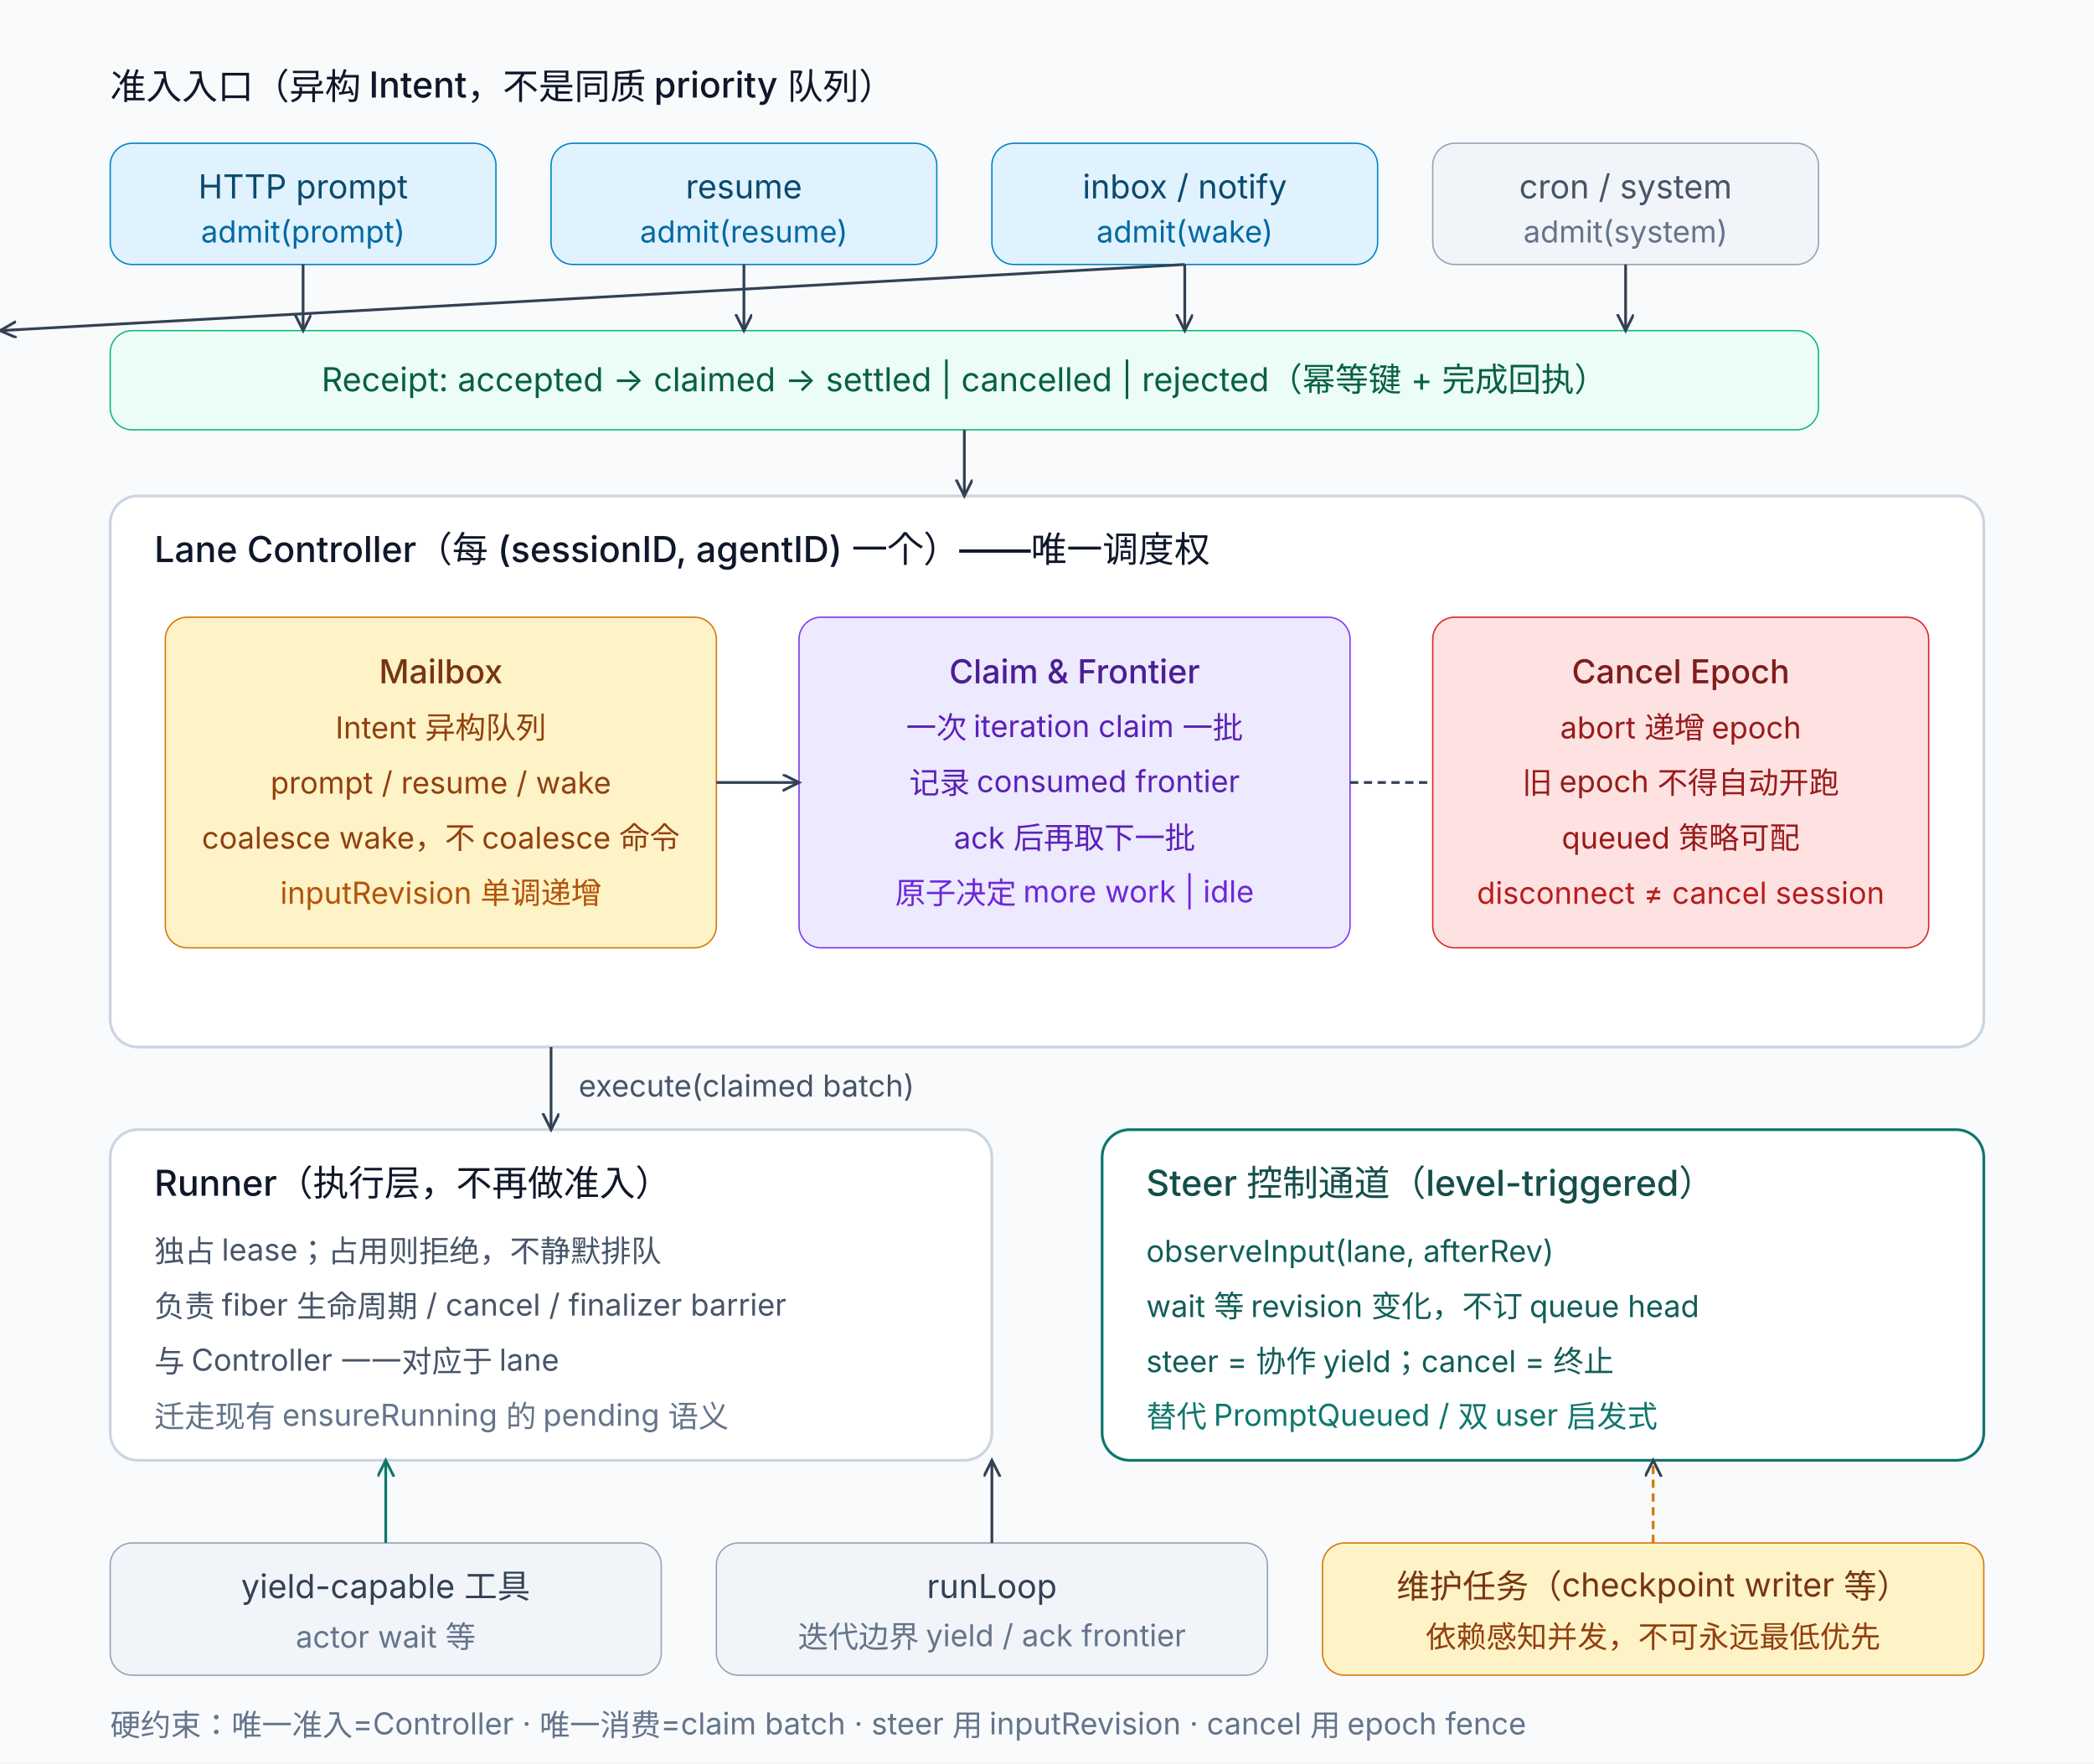
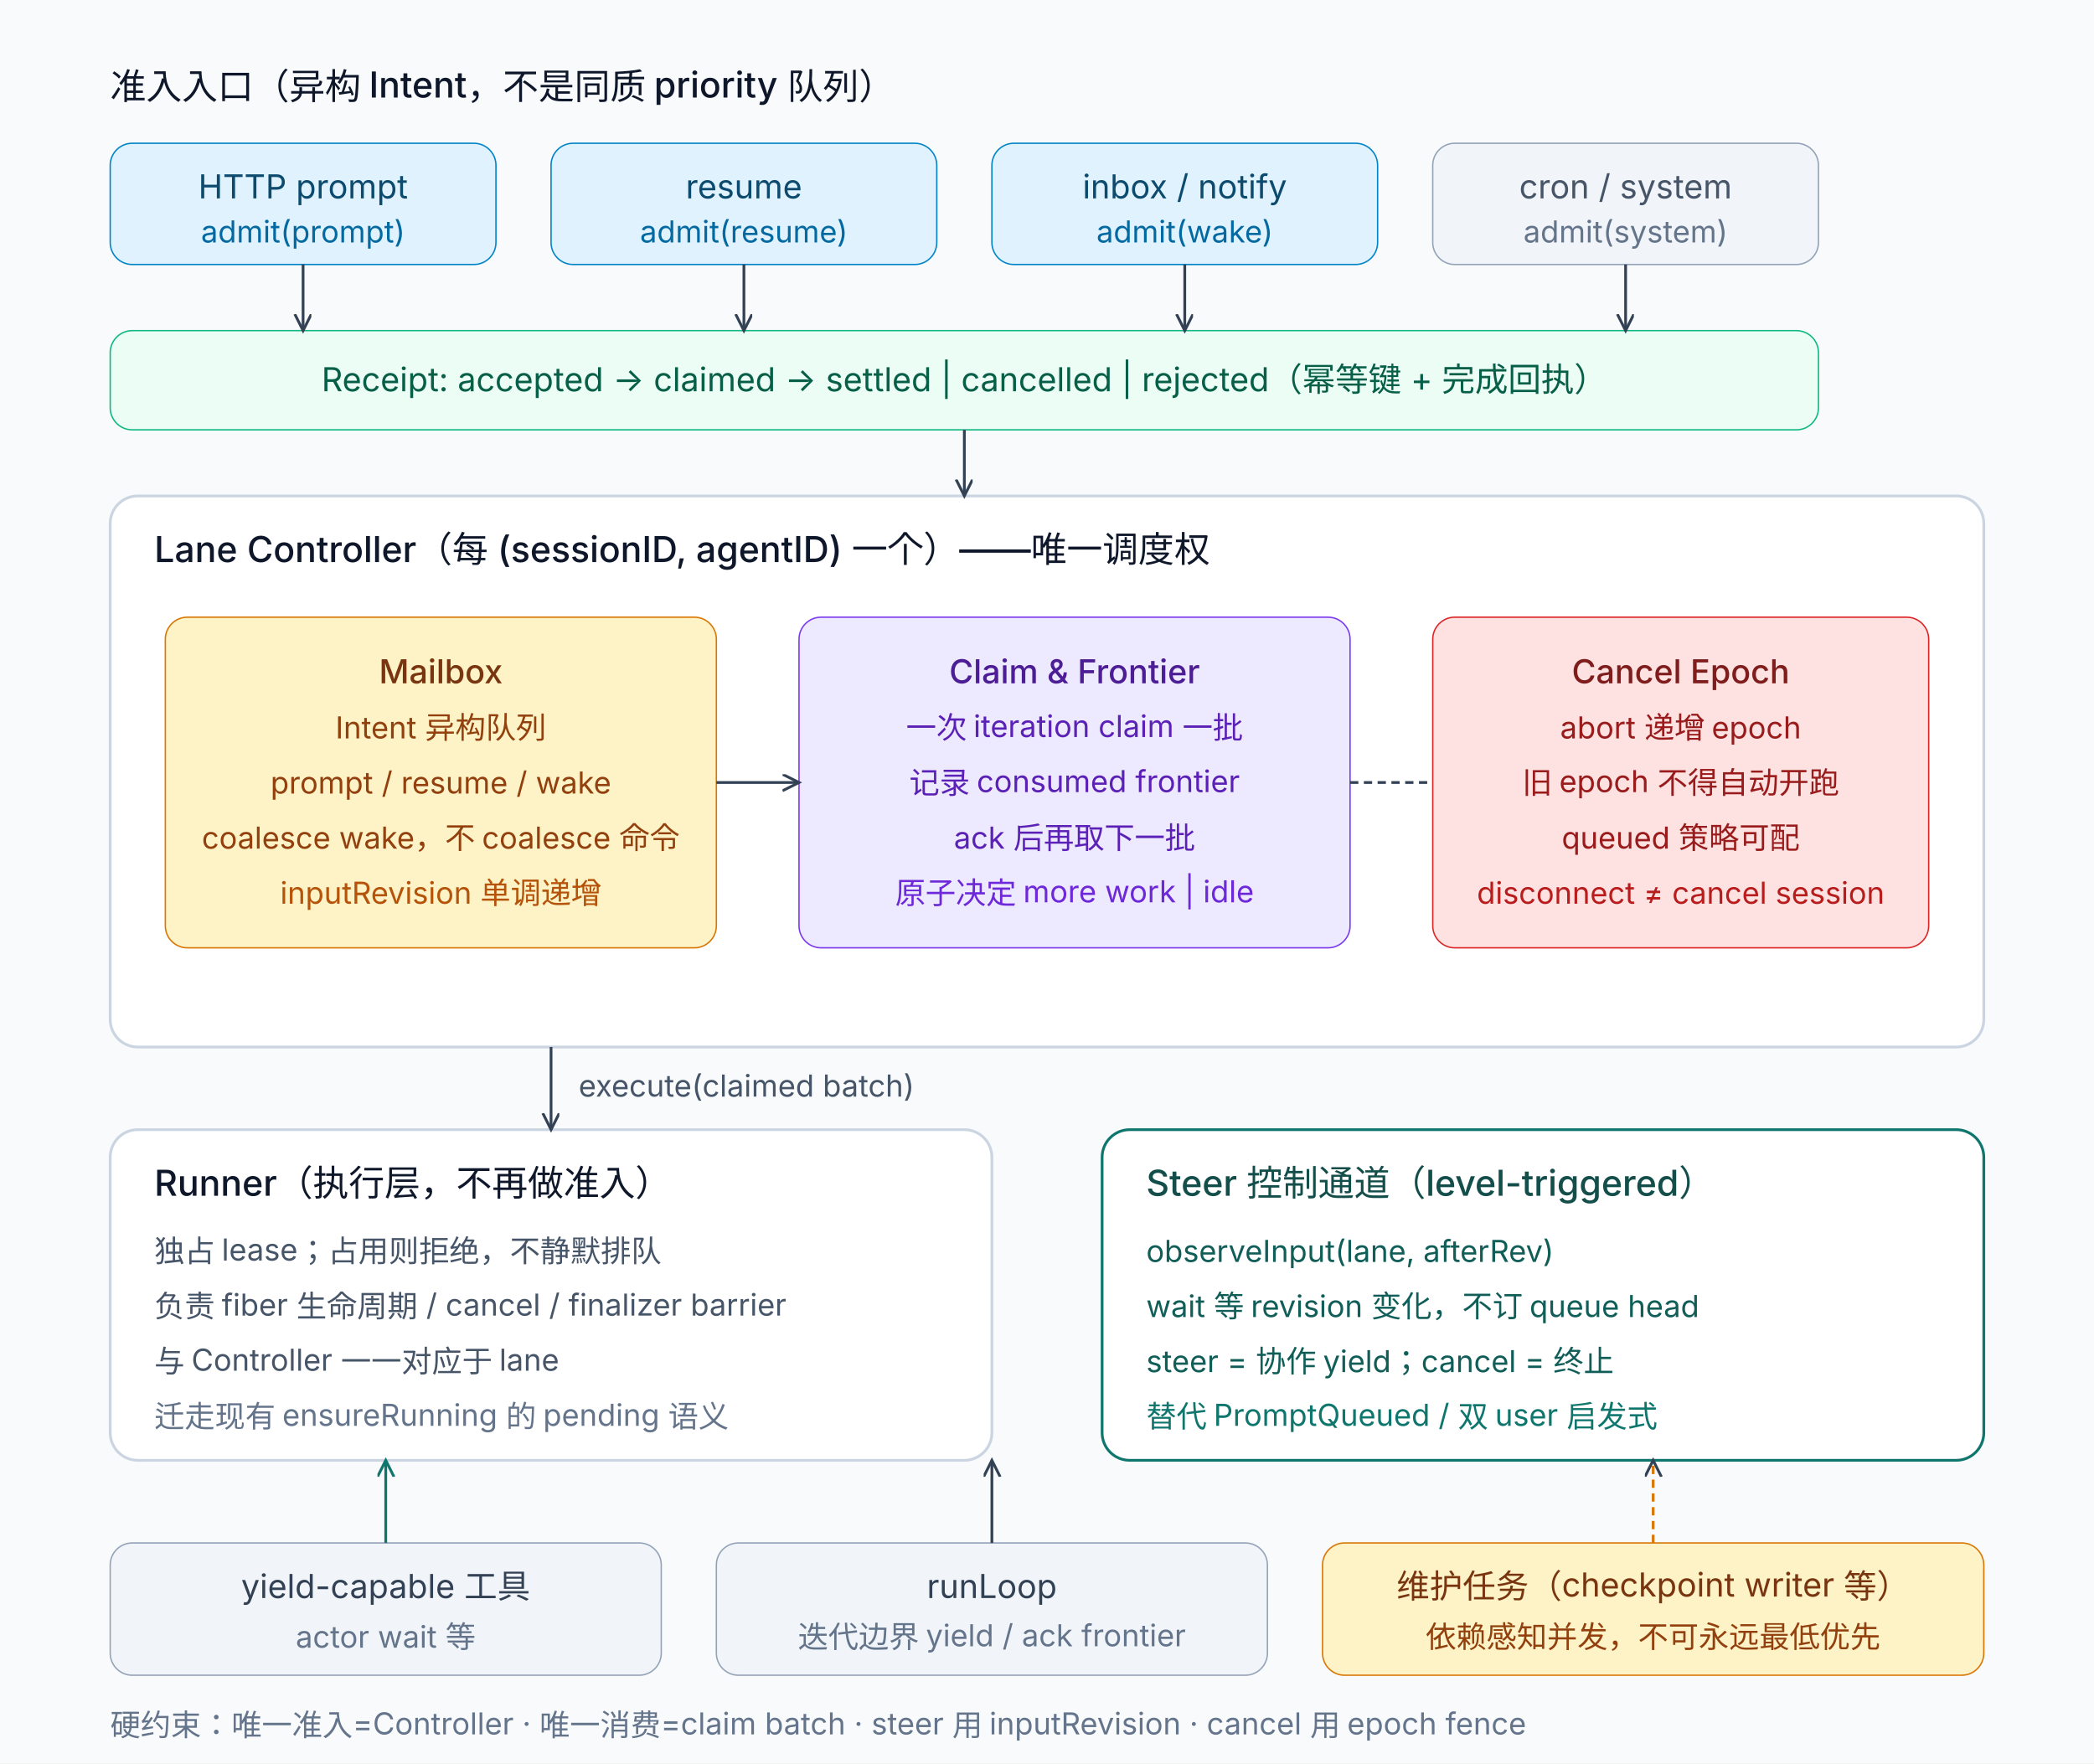
<svg xmlns="http://www.w3.org/2000/svg" viewBox="0 0 760 640" font-family="-apple-system, 'PingFang SC', 'Microsoft YaHei', sans-serif">
  <defs>
    <marker id="arr" markerWidth="8" markerHeight="8" refX="6" refY="3" orient="auto">
      <path d="M0,0 L6,3 L0,6" fill="none" stroke="#334155" stroke-width="1" />
    </marker>
    <marker id="arrA" markerWidth="8" markerHeight="8" refX="6" refY="3" orient="auto">
      <path d="M0,0 L6,3 L0,6" fill="none" stroke="#0F766E" stroke-width="1" />
    </marker>
  </defs>
  <rect width="760" height="640" fill="#F8FAFC" />
  <text x="40" y="36" font-size="13" font-weight="500" fill="#0F172A">准入入口（异构 Intent，不是同质 priority 队列）</text>
  <rect x="40" y="52" width="140" height="44" rx="8" fill="#E0F2FE" stroke="#0284C7" stroke-width="0.5" />
  <text x="110" y="72" font-size="12" text-anchor="middle" fill="#0C4A6E">HTTP prompt</text>
  <text x="110" y="88" font-size="11" text-anchor="middle" fill="#0369A1">admit(prompt)</text>
  <rect x="200" y="52" width="140" height="44" rx="8" fill="#E0F2FE" stroke="#0284C7" stroke-width="0.5" />
  <text x="270" y="72" font-size="12" text-anchor="middle" fill="#0C4A6E">resume</text>
  <text x="270" y="88" font-size="11" text-anchor="middle" fill="#0369A1">admit(resume)</text>
  <rect x="360" y="52" width="140" height="44" rx="8" fill="#E0F2FE" stroke="#0284C7" stroke-width="0.5" />
  <text x="430" y="72" font-size="12" text-anchor="middle" fill="#0C4A6E">inbox / notify</text>
  <text x="430" y="88" font-size="11" text-anchor="middle" fill="#0369A1">admit(wake)</text>
  <rect x="520" y="52" width="140" height="44" rx="8" fill="#F1F5F9" stroke="#94A3B8" stroke-width="0.5" />
  <text x="590" y="72" font-size="12" text-anchor="middle" fill="#475569">cron / system</text>
  <text x="590" y="88" font-size="11" text-anchor="middle" fill="#64748B">admit(system)</text>
  <rect x="40" y="120" width="620" height="36" rx="8" fill="#ECFDF5" stroke="#10B981" stroke-width="0.5" />
  <text x="350" y="142" font-size="12" text-anchor="middle" fill="#065F46">Receipt: accepted → claimed → settled | cancelled | rejected（幂等键 + 完成回执）</text>
  <line x1="110" y1="96" x2="110" y2="120" stroke="#334155" stroke-width="1" marker-end="url(#arr)" />
  <line x1="270" y1="96" x2="270" y2="120" stroke="#334155" stroke-width="1" marker-end="url(#arr)" />
-   <line x1="430" y1="96" x4="430" y2="120" stroke="#334155" stroke-width="1" marker-end="url(#arr)" />
  <line x1="430" y1="96" x2="430" y2="120" stroke="#334155" stroke-width="1" marker-end="url(#arr)" />
  <line x1="590" y1="96" x2="590" y2="120" stroke="#334155" stroke-width="1" marker-end="url(#arr)" />
  <rect x="40" y="180" width="680" height="200" rx="10" fill="#FFFFFF" stroke="#CBD5E1" stroke-width="1" />
  <text x="56" y="204" font-size="13" font-weight="500" fill="#0F172A">Lane Controller（每 (sessionID, agentID) 一个）——唯一调度权</text>
  <rect x="60" y="224" width="200" height="120" rx="8" fill="#FEF3C7" stroke="#D97706" stroke-width="0.5" />
  <text x="160" y="248" font-size="12" font-weight="500" text-anchor="middle" fill="#78350F">Mailbox</text>
  <text x="160" y="268" font-size="11" text-anchor="middle" fill="#92400E">Intent 异构队列</text>
  <text x="160" y="288" font-size="11" text-anchor="middle" fill="#92400E">prompt / resume / wake</text>
  <text x="160" y="308" font-size="11" text-anchor="middle" fill="#92400E">coalesce wake，不 coalesce 命令</text>
  <text x="160" y="328" font-size="11" text-anchor="middle" fill="#B45309">inputRevision 单调递增</text>
  <rect x="290" y="224" width="200" height="120" rx="8" fill="#EDE9FE" stroke="#7C3AED" stroke-width="0.5" />
  <text x="390" y="248" font-size="12" font-weight="500" text-anchor="middle" fill="#4C1D95">Claim &amp; Frontier</text>
  <text x="390" y="268" font-size="11" text-anchor="middle" fill="#5B21B6">一次 iteration claim 一批</text>
  <text x="390" y="288" font-size="11" text-anchor="middle" fill="#5B21B6">记录 consumed frontier</text>
  <text x="390" y="308" font-size="11" text-anchor="middle" fill="#5B21B6">ack 后再取下一批</text>
  <text x="390" y="328" font-size="11" text-anchor="middle" fill="#6D28D9">原子决定 more work | idle</text>
  <rect x="520" y="224" width="180" height="120" rx="8" fill="#FEE2E2" stroke="#DC2626" stroke-width="0.5" />
  <text x="610" y="248" font-size="12" font-weight="500" text-anchor="middle" fill="#7F1D1D">Cancel Epoch</text>
  <text x="610" y="268" font-size="11" text-anchor="middle" fill="#991B1B">abort 递增 epoch</text>
  <text x="610" y="288" font-size="11" text-anchor="middle" fill="#991B1B">旧 epoch 不得自动开跑</text>
  <text x="610" y="308" font-size="11" text-anchor="middle" fill="#991B1B">queued 策略可配</text>
  <text x="610" y="328" font-size="11" text-anchor="middle" fill="#B91C1C">disconnect ≠ cancel session</text>
  <line x1="260" y1="284" x2="290" y2="284" stroke="#334155" stroke-width="1" marker-end="url(#arr)" />
  <line x1="490" y1="284" x2="520" y2="284" stroke="#334155" stroke-width="1" stroke-dasharray="3 2" />
  <line x1="350" y1="156" x2="350" y2="180" stroke="#334155" stroke-width="1" marker-end="url(#arr)" />
  <rect x="40" y="410" width="320" height="120" rx="10" fill="#FFFFFF" stroke="#CBD5E1" stroke-width="1" />
  <text x="56" y="434" font-size="13" font-weight="500" fill="#0F172A">Runner（执行层，不再做准入）</text>
  <text x="56" y="458" font-size="11" fill="#475569">独占 lease；占用则拒绝，不静默排队</text>
  <text x="56" y="478" font-size="11" fill="#475569">负责 fiber 生命周期 / cancel / finalizer barrier</text>
  <text x="56" y="498" font-size="11" fill="#475569">与 Controller 一一对应于 lane</text>
  <text x="56" y="518" font-size="11" fill="#64748B">迁走现有 ensureRunning 的 pending 语义</text>
  <line x1="200" y1="380" x2="200" y2="410" stroke="#334155" stroke-width="1" marker-end="url(#arr)" />
  <text x="210" y="398" font-size="11" fill="#475569">execute(claimed batch)</text>
  <rect x="400" y="410" width="320" height="120" rx="10" fill="#FFFFFF" stroke="#0F766E" stroke-width="1" />
  <text x="416" y="434" font-size="13" font-weight="500" fill="#134E4A">Steer 控制通道（level-triggered）</text>
  <text x="416" y="458" font-size="11" fill="#115E59">observeInput(lane, afterRev)</text>
  <text x="416" y="478" font-size="11" fill="#115E59">wait 等 revision 变化，不订 queue head</text>
  <text x="416" y="498" font-size="11" fill="#115E59">steer = 协作 yield；cancel = 终止</text>
  <text x="416" y="518" font-size="11" fill="#0F766E">替代 PromptQueued / 双 user 启发式</text>
  <rect x="40" y="560" width="200" height="48" rx="8" fill="#F1F5F9" stroke="#94A3B8" stroke-width="0.5" />
  <text x="140" y="580" font-size="12" text-anchor="middle" fill="#334155">yield-capable 工具</text>
  <text x="140" y="598" font-size="11" text-anchor="middle" fill="#64748B">actor wait 等</text>
  <rect x="260" y="560" width="200" height="48" rx="8" fill="#F1F5F9" stroke="#94A3B8" stroke-width="0.5" />
  <text x="360" y="580" font-size="12" text-anchor="middle" fill="#334155">runLoop</text>
  <text x="360" y="598" font-size="11" text-anchor="middle" fill="#64748B">迭代边界 yield / ack frontier</text>
  <rect x="480" y="560" width="240" height="48" rx="8" fill="#FEF3C7" stroke="#D97706" stroke-width="0.5" />
  <text x="600" y="580" font-size="12" text-anchor="middle" fill="#78350F">维护任务（checkpoint writer 等）</text>
  <text x="600" y="598" font-size="11" text-anchor="middle" fill="#92400E">依赖感知并发，不可永远最低优先</text>
  <line x1="140" y1="560" x2="140" y2="530" stroke="#0F766E" stroke-width="1" marker-end="url(#arrA)" />
  <line x1="360" y1="560" x2="360" y2="530" stroke="#334155" stroke-width="1" marker-end="url(#arr)" />
  <line x1="600" y1="560" x2="600" y2="530" stroke="#D97706" stroke-width="1" stroke-dasharray="3 2" marker-end="url(#arr)" />
  <text x="40" y="630" font-size="11" fill="#64748B">硬约束：唯一准入=Controller · 唯一消费=claim batch · steer 用 inputRevision · cancel 用 epoch fence</text>
</svg>
